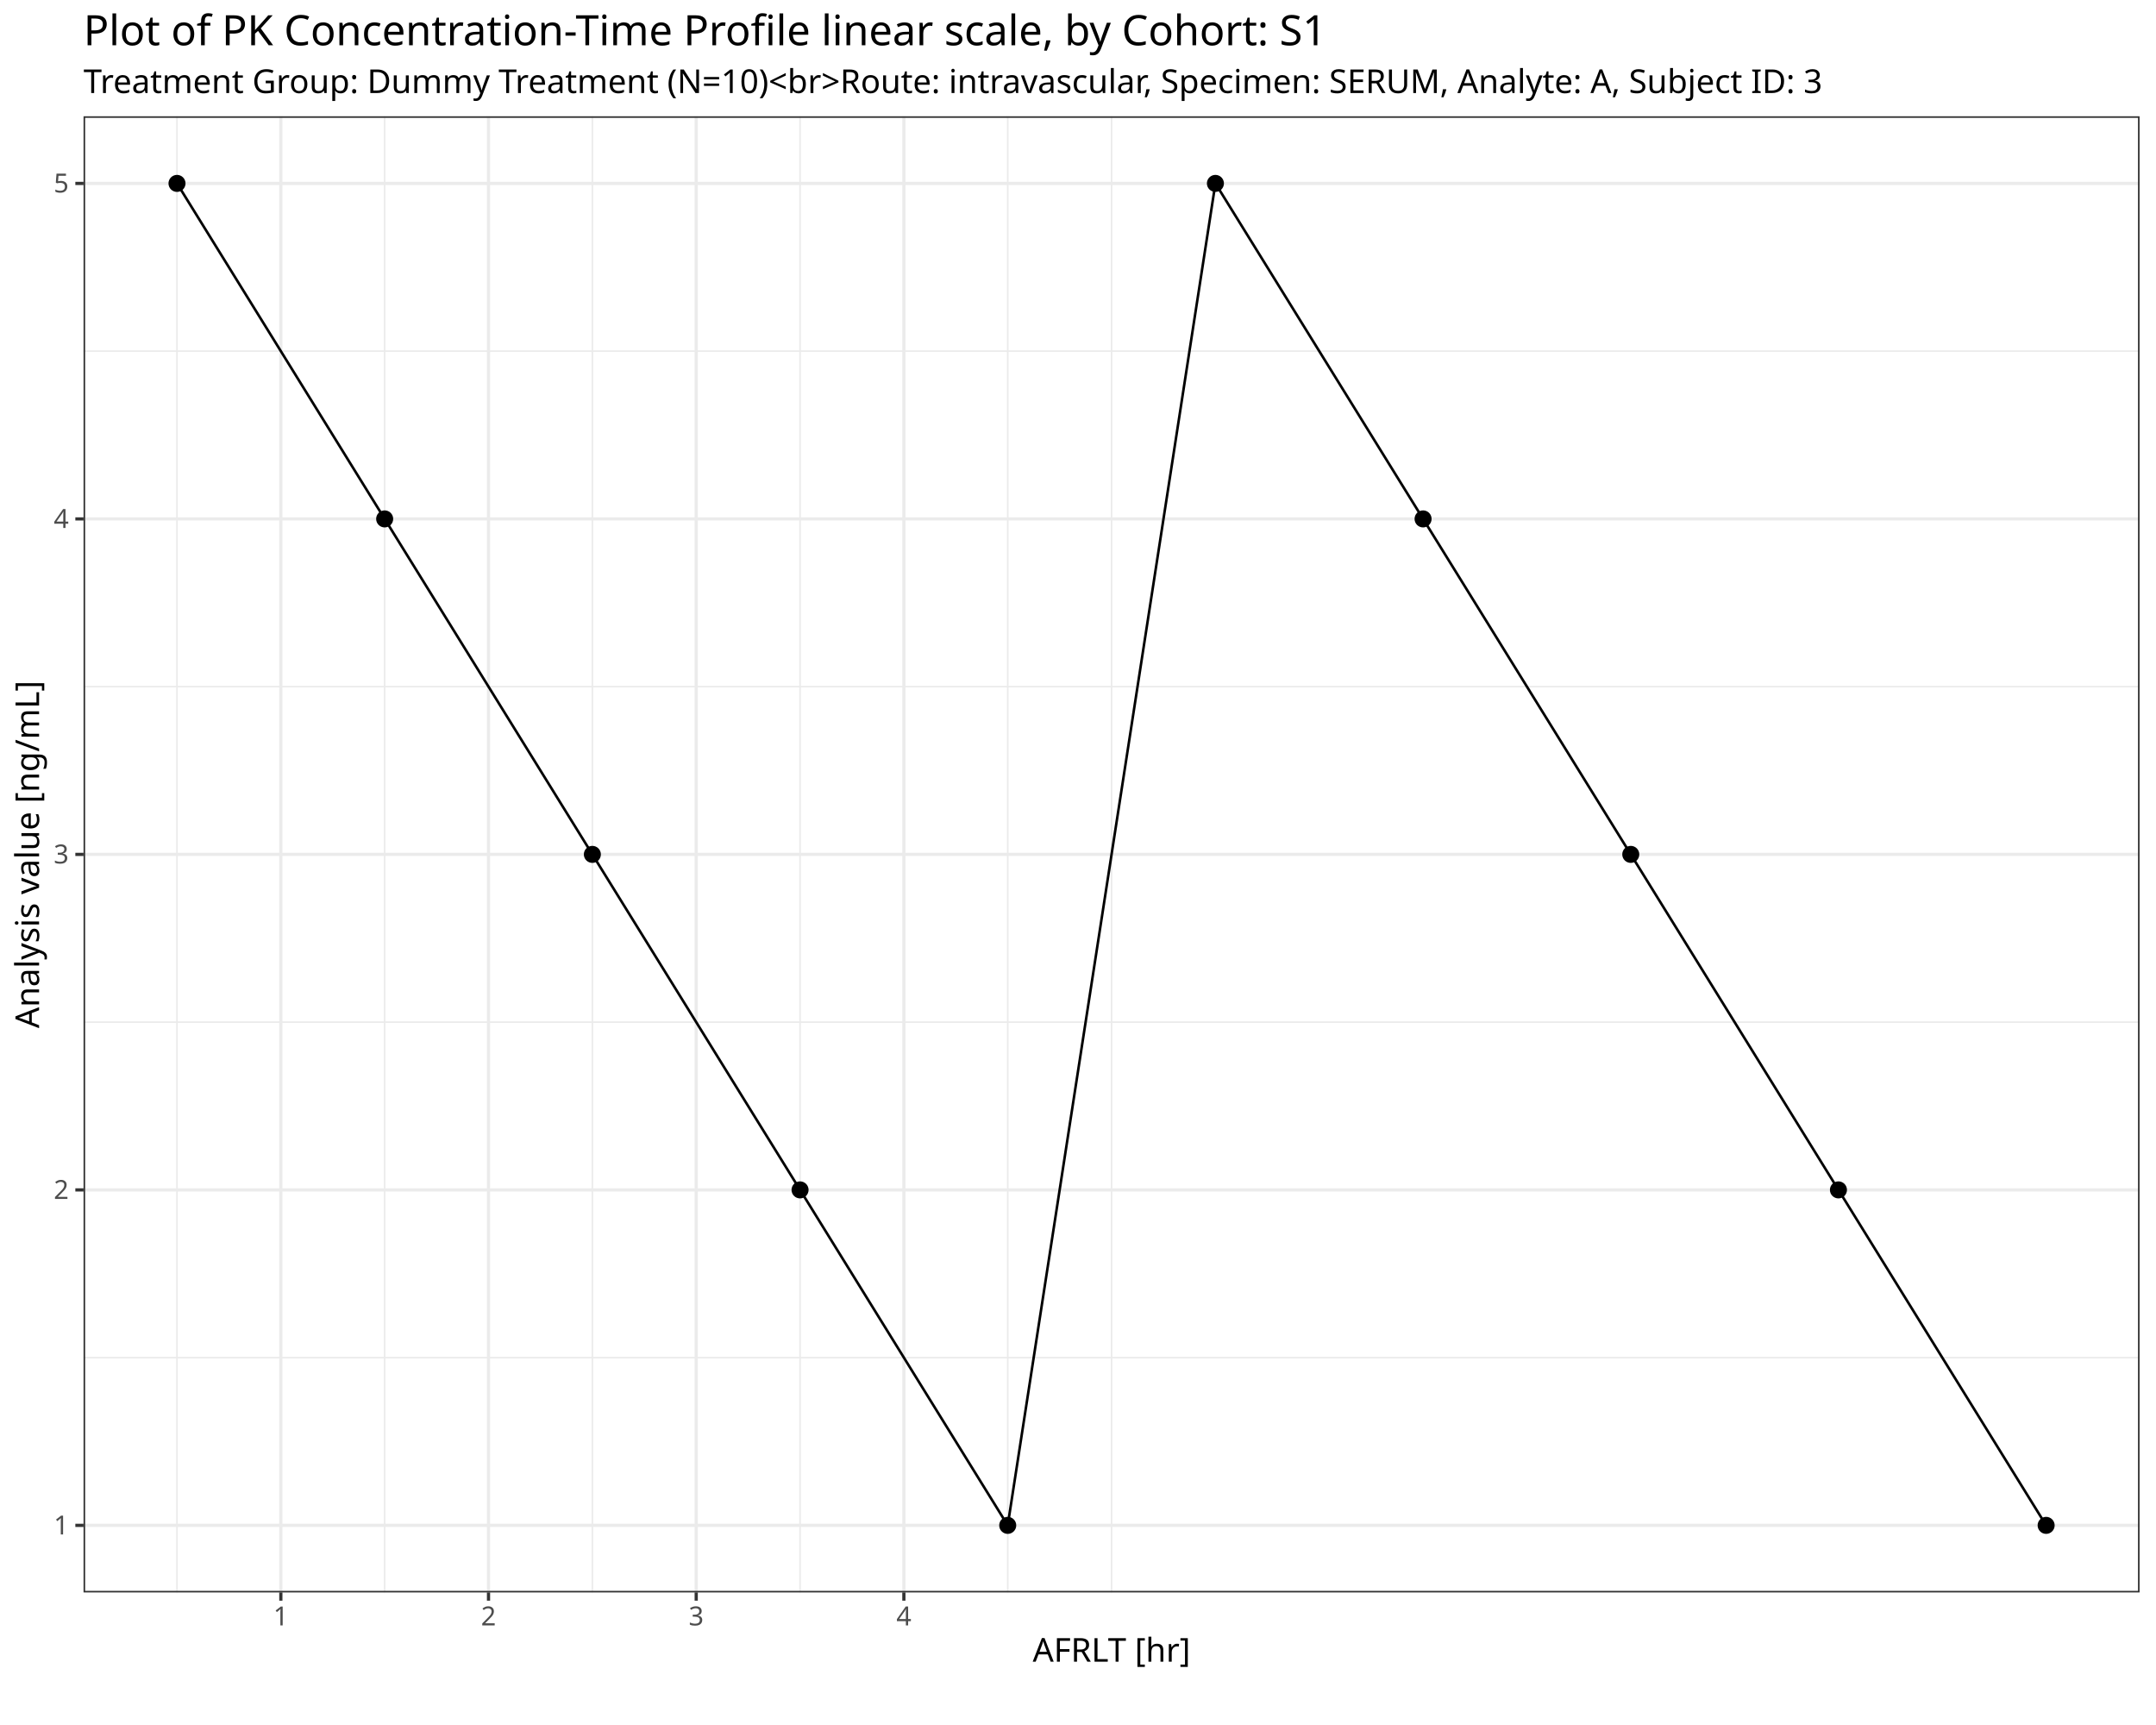
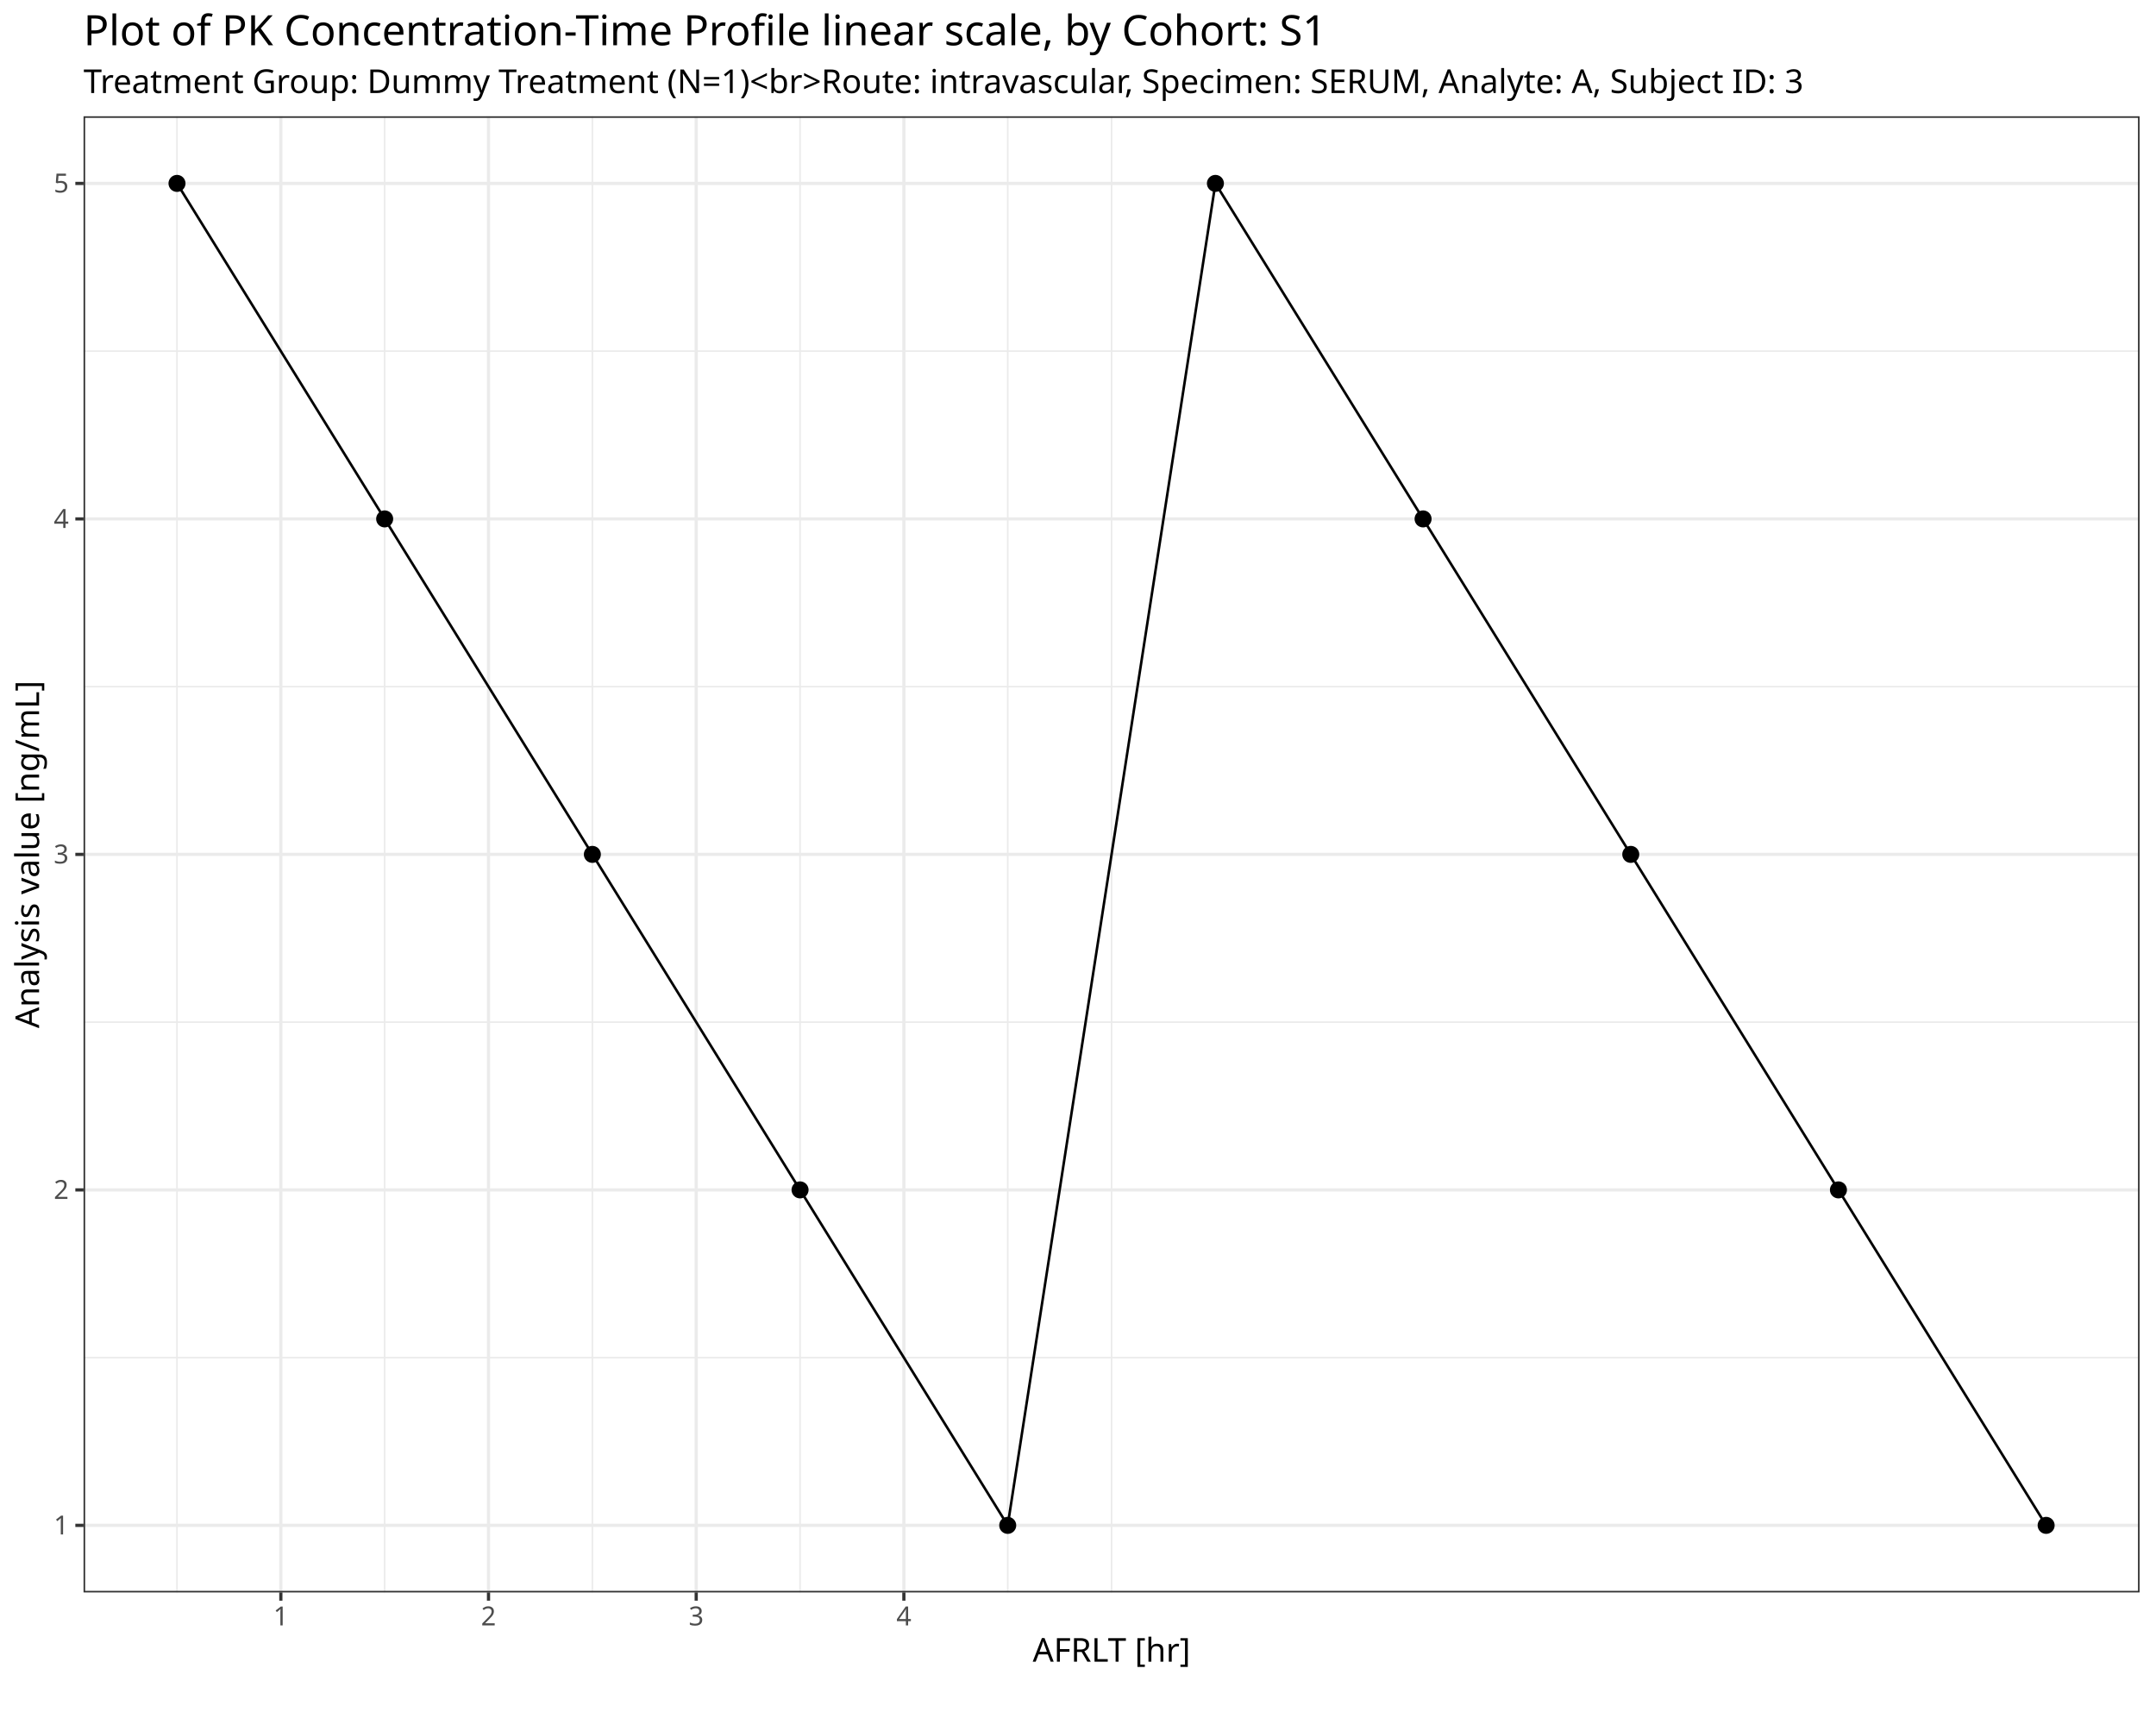
<svg xmlns="http://www.w3.org/2000/svg" class="svglite" data-engine-version="2.0" width="720.00pt" height="576.00pt" viewBox="0 0 720.00 576.00">
  <defs>
    <style type="text/css">
    .svglite line, .svglite polyline, .svglite polygon, .svglite path, .svglite rect, .svglite circle {
      fill: none;
      stroke: #000000;
      stroke-linecap: round;
      stroke-linejoin: round;
      stroke-miterlimit: 10.00;
    }
  </style>
  </defs>
  <rect width="100%" height="100%" style="stroke: none; fill: #FFFFFF;" />
  <defs>
    <clipPath id="cpMC4wMHw3MjAuMDB8MC4wMHw1NzYuMDA=">
      <rect x="0.00" y="0.00" width="720.00" height="576.00" />
    </clipPath>
  </defs>
  <g clip-path="url(#cpMC4wMHw3MjAuMDB8MC4wMHw1NzYuMDA=)">
    <rect x="-0" y="0.00" width="720.00" height="576.00" style="stroke-width: 1.07; stroke: #FFFFFF; fill: #FFFFFF;" />
  </g>
  <defs>
    <clipPath id="cpMjcuOTB8NzE0LjUyfDM4LjgzfDUzMS43NQ==">
      <rect x="27.90" y="38.83" width="686.62" height="492.92" />
    </clipPath>
  </defs>
  <g clip-path="url(#cpMjcuOTB8NzE0LjUyfDM4LjgzfDUzMS43NQ==)">
    <rect x="27.90" y="38.83" width="686.62" height="492.92" style="stroke-width: 1.07; stroke: none; fill: #FFFFFF;" />
    <polyline points="27.90,453.33 714.52,453.33 " style="stroke-width: 0.53; stroke: #EBEBEB; stroke-linecap: butt;" />
    <polyline points="27.90,341.30 714.52,341.30 " style="stroke-width: 0.53; stroke: #EBEBEB; stroke-linecap: butt;" />
    <polyline points="27.90,229.28 714.52,229.28 " style="stroke-width: 0.53; stroke: #EBEBEB; stroke-linecap: butt;" />
    <polyline points="27.90,117.25 714.52,117.25 " style="stroke-width: 0.53; stroke: #EBEBEB; stroke-linecap: butt;" />
    <polyline points="59.11,531.75 59.11,38.83 " style="stroke-width: 0.53; stroke: #EBEBEB; stroke-linecap: butt;" />
    <polyline points="128.46,531.75 128.46,38.83 " style="stroke-width: 0.53; stroke: #EBEBEB; stroke-linecap: butt;" />
    <polyline points="197.82,531.75 197.82,38.83 " style="stroke-width: 0.53; stroke: #EBEBEB; stroke-linecap: butt;" />
    <polyline points="267.18,531.75 267.18,38.83 " style="stroke-width: 0.53; stroke: #EBEBEB; stroke-linecap: butt;" />
    <polyline points="336.53,531.75 336.53,38.83 " style="stroke-width: 0.53; stroke: #EBEBEB; stroke-linecap: butt;" />
    <polyline points="371.21,531.75 371.21,38.83 " style="stroke-width: 0.53; stroke: #EBEBEB; stroke-linecap: butt;" />
    <polyline points="27.90,509.34 714.52,509.34 " style="stroke-width: 1.07; stroke: #EBEBEB; stroke-linecap: butt;" />
    <polyline points="27.90,397.32 714.52,397.32 " style="stroke-width: 1.07; stroke: #EBEBEB; stroke-linecap: butt;" />
    <polyline points="27.90,285.29 714.52,285.29 " style="stroke-width: 1.07; stroke: #EBEBEB; stroke-linecap: butt;" />
    <polyline points="27.90,173.27 714.52,173.27 " style="stroke-width: 1.07; stroke: #EBEBEB; stroke-linecap: butt;" />
    <polyline points="27.90,61.24 714.52,61.24 " style="stroke-width: 1.07; stroke: #EBEBEB; stroke-linecap: butt;" />
    <polyline points="93.79,531.75 93.79,38.83 " style="stroke-width: 1.07; stroke: #EBEBEB; stroke-linecap: butt;" />
    <polyline points="163.14,531.75 163.14,38.83 " style="stroke-width: 1.07; stroke: #EBEBEB; stroke-linecap: butt;" />
    <polyline points="232.50,531.75 232.50,38.83 " style="stroke-width: 1.07; stroke: #EBEBEB; stroke-linecap: butt;" />
    <polyline points="301.85,531.75 301.85,38.83 " style="stroke-width: 1.07; stroke: #EBEBEB; stroke-linecap: butt;" />
    <polyline points="59.11,61.24 128.46,173.27 197.82,285.29 267.18,397.32 336.53,509.34 405.89,61.24 475.24,173.27 544.60,285.29 613.95,397.32 683.31,509.34 " style="stroke-width: 0.85; stroke-linecap: butt;" />
    <circle cx="59.11" cy="61.24" r="2.49" style="stroke-width: 0.71; fill: #000000;" />
    <circle cx="128.46" cy="173.27" r="2.49" style="stroke-width: 0.71; fill: #000000;" />
    <circle cx="197.82" cy="285.29" r="2.49" style="stroke-width: 0.71; fill: #000000;" />
    <circle cx="267.18" cy="397.32" r="2.49" style="stroke-width: 0.71; fill: #000000;" />
    <circle cx="336.53" cy="509.34" r="2.49" style="stroke-width: 0.71; fill: #000000;" />
    <circle cx="405.89" cy="61.24" r="2.49" style="stroke-width: 0.71; fill: #000000;" />
    <circle cx="475.24" cy="173.27" r="2.49" style="stroke-width: 0.71; fill: #000000;" />
    <circle cx="544.60" cy="285.29" r="2.49" style="stroke-width: 0.71; fill: #000000;" />
    <circle cx="613.95" cy="397.32" r="2.49" style="stroke-width: 0.71; fill: #000000;" />
    <circle cx="683.31" cy="509.34" r="2.49" style="stroke-width: 0.71; fill: #000000;" />
    <rect x="27.90" y="38.83" width="686.62" height="492.92" style="stroke-width: 1.07; stroke: #333333;" />
  </g>
  <g clip-path="url(#cpMC4wMHw3MjAuMDB8MC4wMHw1NzYuMDA=)">
    <text x="22.97" y="512.37" text-anchor="end" style="font-size: 8.80px; fill: #4D4D4D; font-family: sans;" textLength="4.89px" lengthAdjust="spacingAndGlyphs">1</text>
    <text x="22.97" y="400.35" text-anchor="end" style="font-size: 8.80px; fill: #4D4D4D; font-family: sans;" textLength="4.89px" lengthAdjust="spacingAndGlyphs">2</text>
    <text x="22.97" y="288.32" text-anchor="end" style="font-size: 8.80px; fill: #4D4D4D; font-family: sans;" textLength="4.89px" lengthAdjust="spacingAndGlyphs">3</text>
    <text x="22.97" y="176.29" text-anchor="end" style="font-size: 8.80px; fill: #4D4D4D; font-family: sans;" textLength="4.89px" lengthAdjust="spacingAndGlyphs">4</text>
    <text x="22.97" y="64.27" text-anchor="end" style="font-size: 8.80px; fill: #4D4D4D; font-family: sans;" textLength="4.89px" lengthAdjust="spacingAndGlyphs">5</text>
    <polyline points="25.16,509.34 27.90,509.34 " style="stroke-width: 1.07; stroke: #333333; stroke-linecap: butt;" />
    <polyline points="25.16,397.32 27.90,397.32 " style="stroke-width: 1.07; stroke: #333333; stroke-linecap: butt;" />
    <polyline points="25.16,285.29 27.90,285.29 " style="stroke-width: 1.07; stroke: #333333; stroke-linecap: butt;" />
    <polyline points="25.16,173.27 27.90,173.27 " style="stroke-width: 1.07; stroke: #333333; stroke-linecap: butt;" />
    <polyline points="25.16,61.24 27.90,61.24 " style="stroke-width: 1.07; stroke: #333333; stroke-linecap: butt;" />
    <polyline points="93.79,534.49 93.79,531.75 " style="stroke-width: 1.07; stroke: #333333; stroke-linecap: butt;" />
    <polyline points="163.14,534.49 163.14,531.75 " style="stroke-width: 1.07; stroke: #333333; stroke-linecap: butt;" />
    <polyline points="232.50,534.49 232.50,531.75 " style="stroke-width: 1.07; stroke: #333333; stroke-linecap: butt;" />
    <polyline points="301.85,534.49 301.85,531.75 " style="stroke-width: 1.07; stroke: #333333; stroke-linecap: butt;" />
    <text x="93.79" y="542.74" text-anchor="middle" style="font-size: 8.80px; fill: #4D4D4D; font-family: sans;" textLength="4.89px" lengthAdjust="spacingAndGlyphs">1</text>
    <text x="163.14" y="542.74" text-anchor="middle" style="font-size: 8.80px; fill: #4D4D4D; font-family: sans;" textLength="4.89px" lengthAdjust="spacingAndGlyphs">2</text>
    <text x="232.50" y="542.74" text-anchor="middle" style="font-size: 8.80px; fill: #4D4D4D; font-family: sans;" textLength="4.89px" lengthAdjust="spacingAndGlyphs">3</text>
    <text x="301.85" y="542.74" text-anchor="middle" style="font-size: 8.80px; fill: #4D4D4D; font-family: sans;" textLength="4.89px" lengthAdjust="spacingAndGlyphs">4</text>
    <text x="371.21" y="554.87" text-anchor="middle" style="font-size: 11.00px; font-family: sans;" textLength="53.79px" lengthAdjust="spacingAndGlyphs">AFRLT [hr]</text>
    <text transform="translate(13.05,285.29) rotate(-90)" text-anchor="middle" style="font-size: 11.00px; font-family: sans;" textLength="110.07px" lengthAdjust="spacingAndGlyphs">Analysis value [ng/mL]</text>
-     <text x="27.90" y="31.07" style="font-size: 11.00px; font-family: sans;" textLength="564.68px" lengthAdjust="spacingAndGlyphs">Treatment Group: Dummy Treatment (N=10)&lt;br&gt;Route: intravascular, Specimen: SERUM, Analyte: A, Subject ID: 3</text>
+     <text x="27.90" y="31.07" style="font-size: 11.00px; font-family: sans;" textLength="558.56px" lengthAdjust="spacingAndGlyphs">Treatment Group: Dummy Treatment (N=1)&lt;br&gt;Route: intravascular, Specimen: SERUM, Analyte: A, Subject ID: 3</text>
    <text x="27.90" y="15.11" style="font-size: 14.00px; font-family: sans;" textLength="400.77px" lengthAdjust="spacingAndGlyphs">Plot of PK Concentration-Time Profile linear scale, by Cohort: S1</text>
  </g>
</svg>
